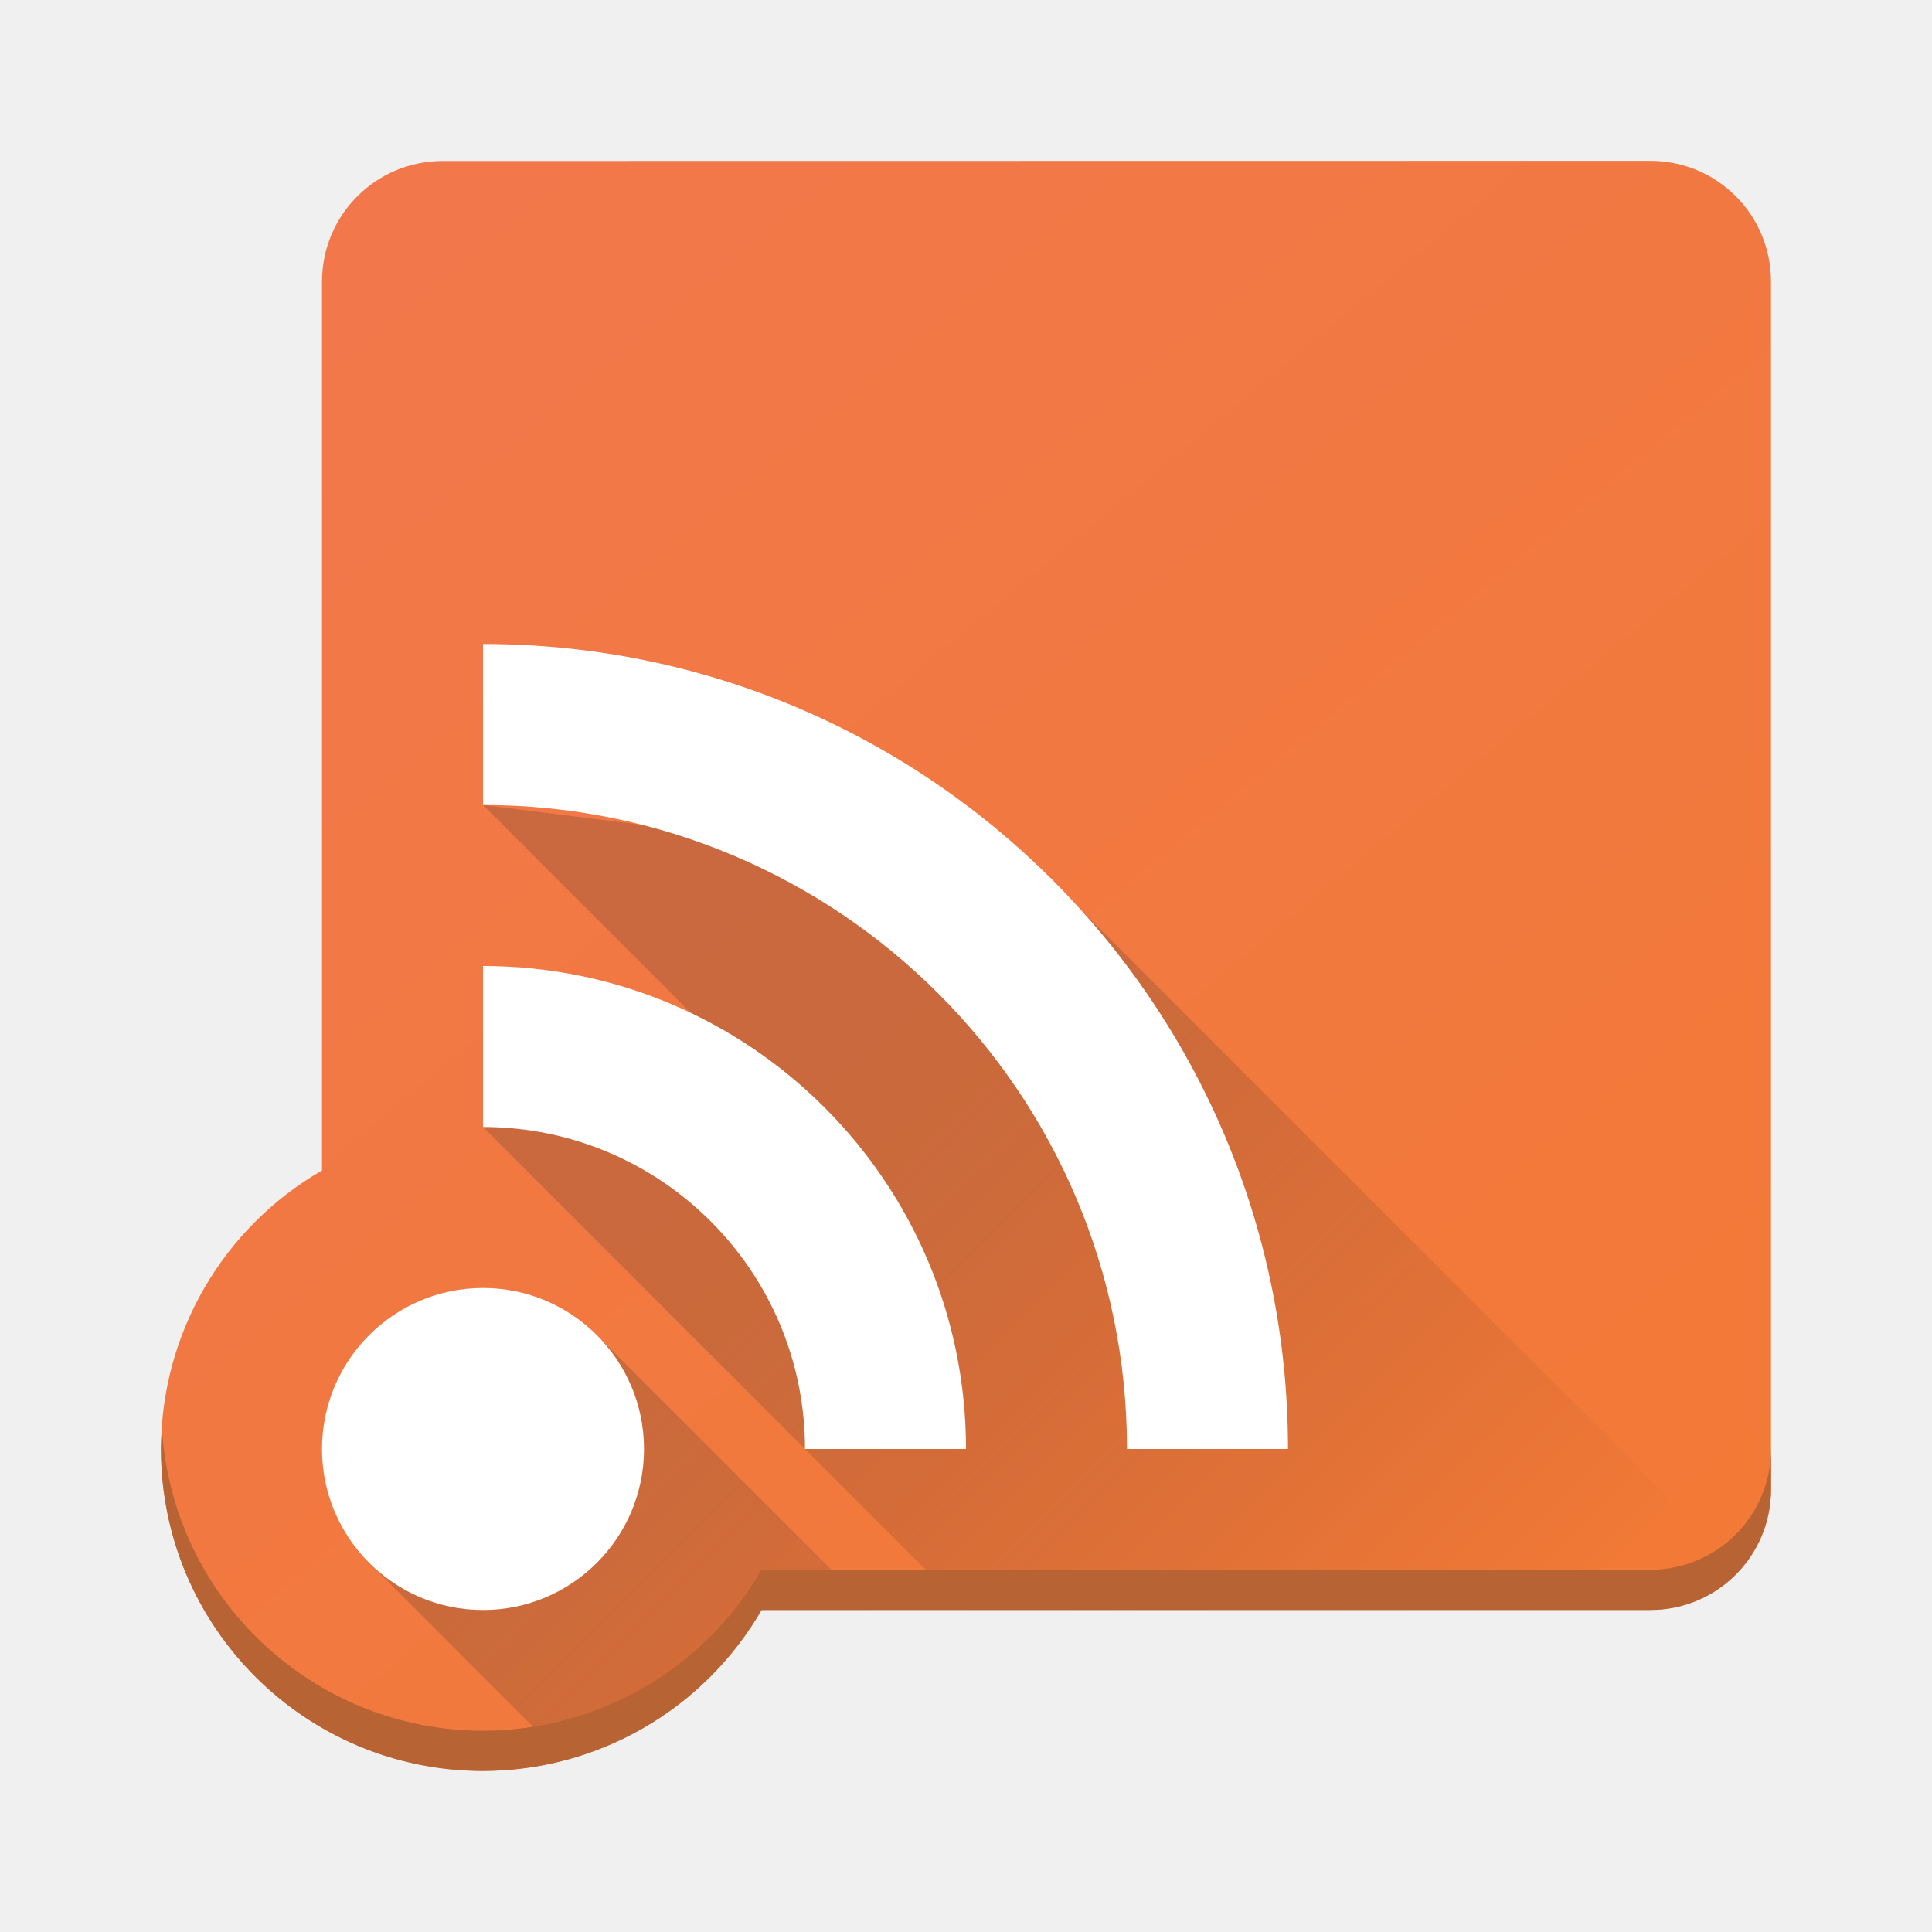
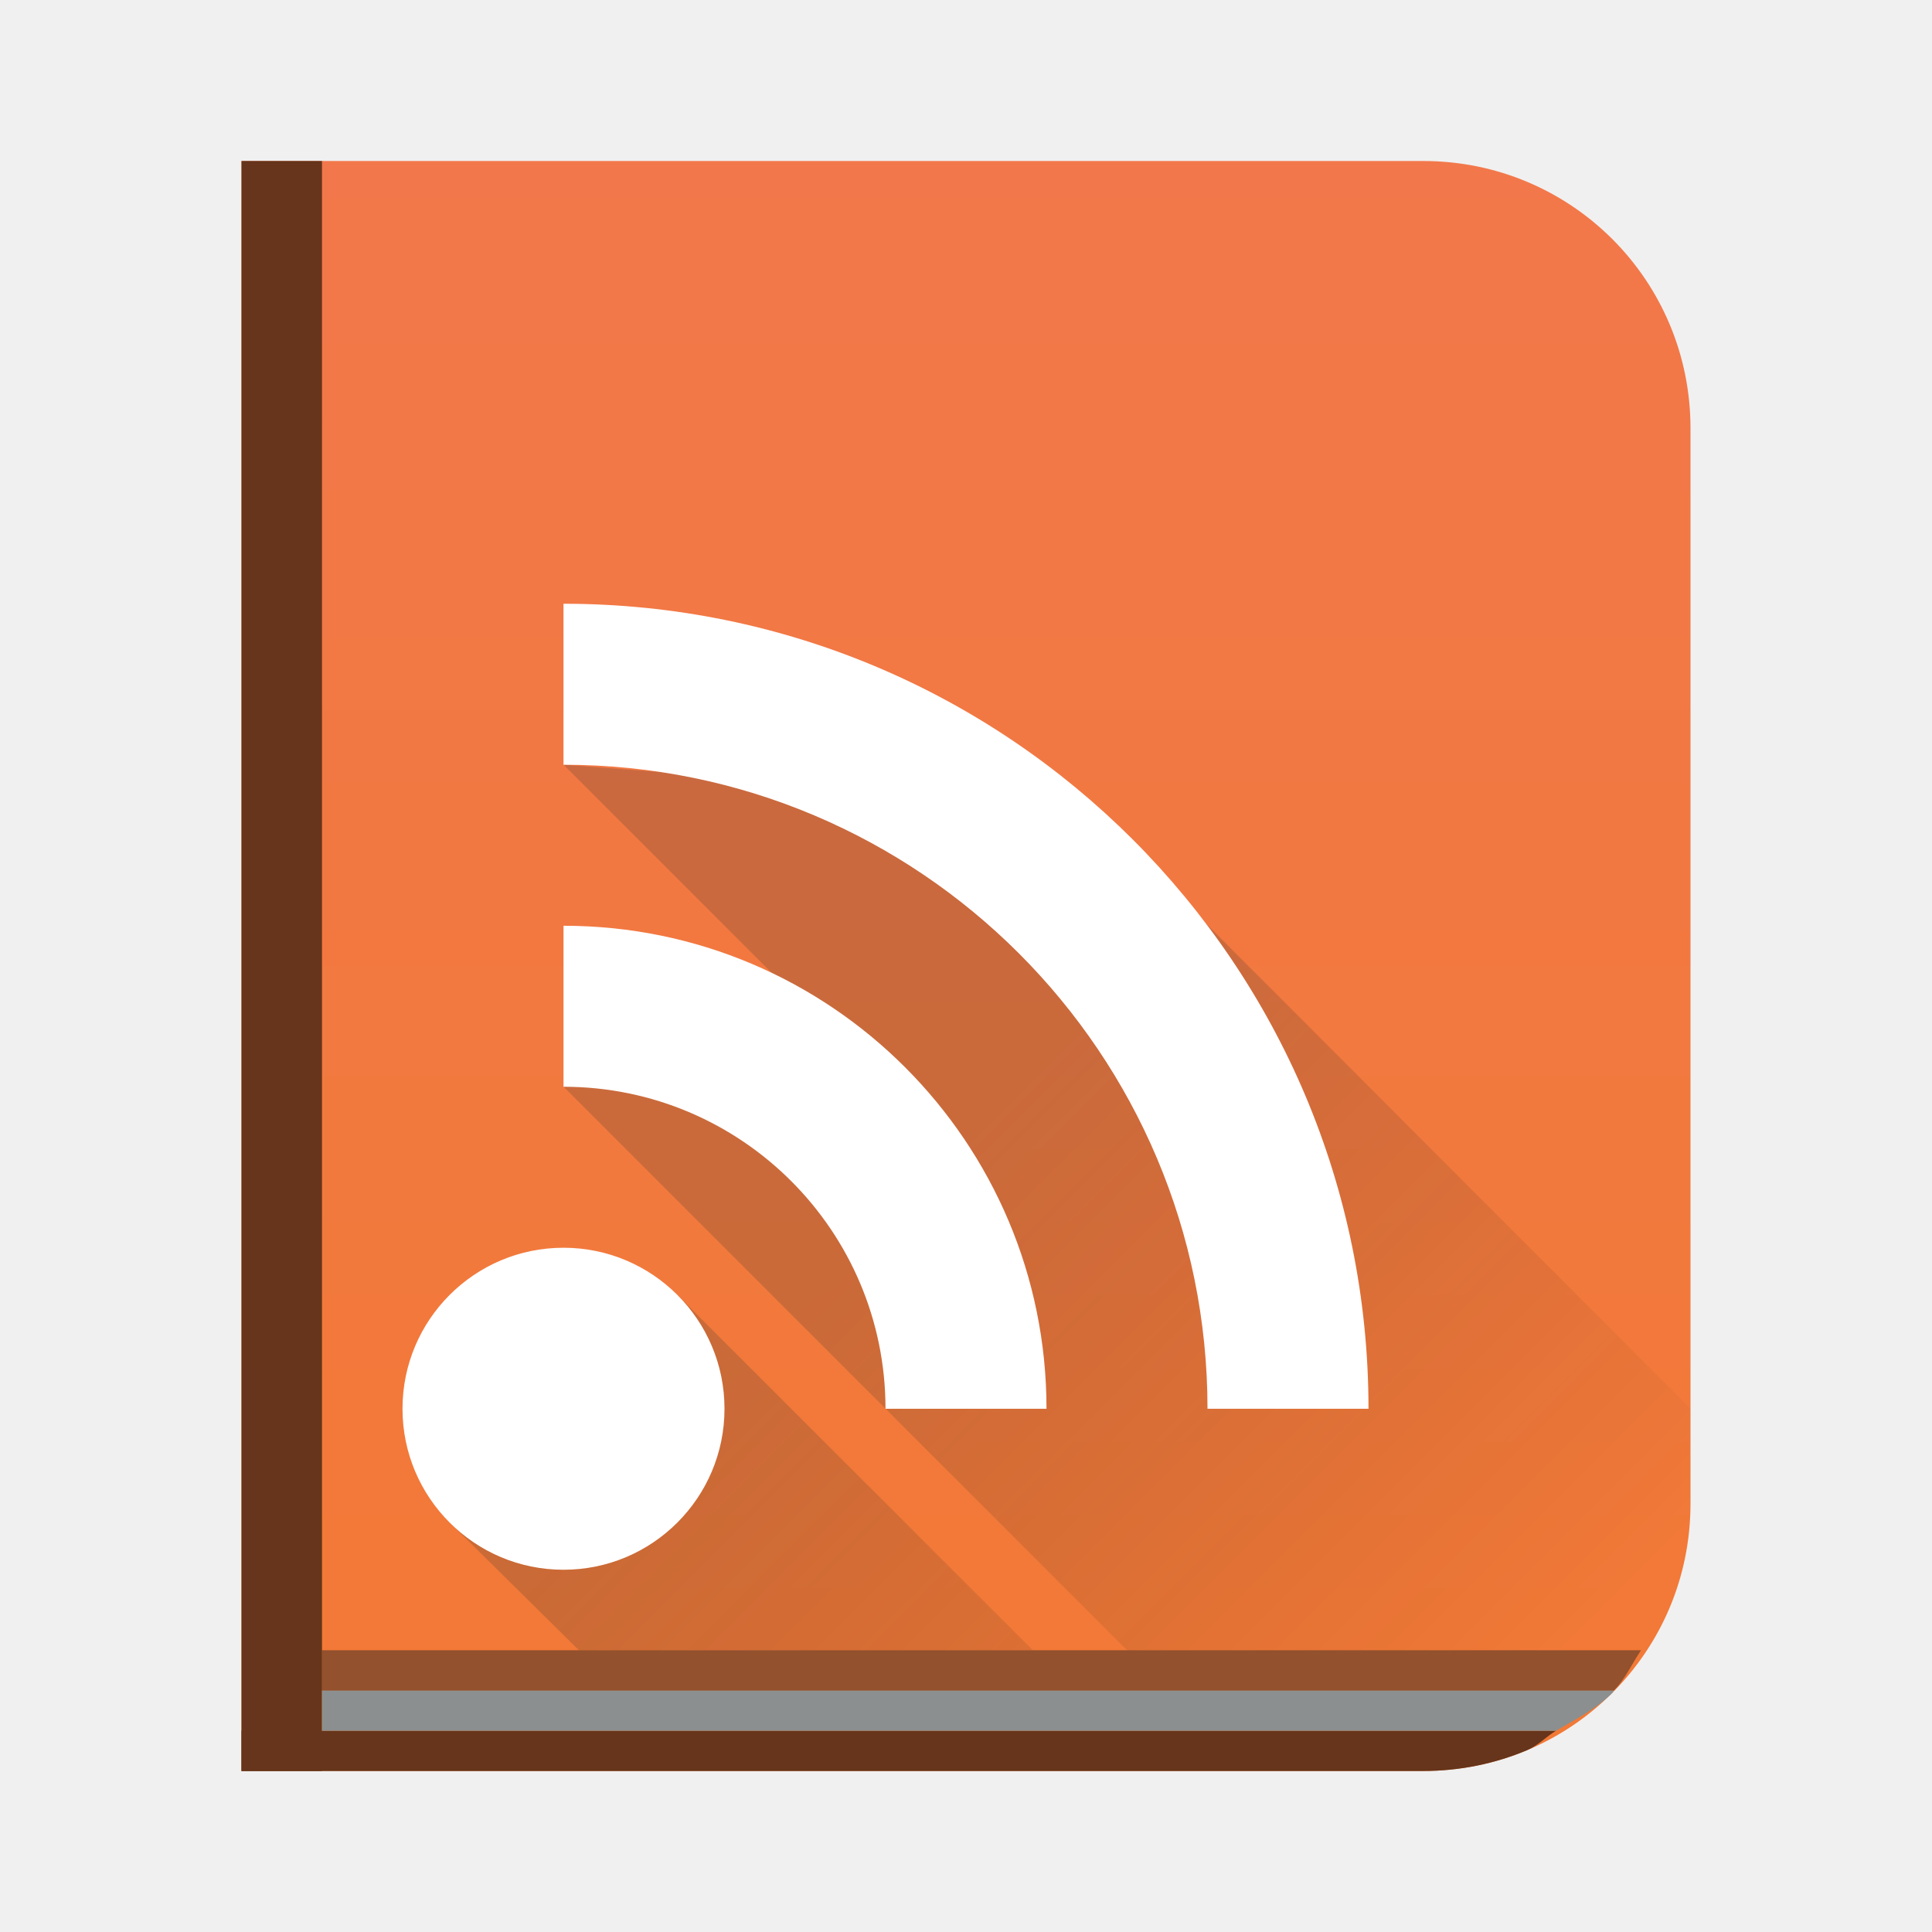
- <svg xmlns="http://www.w3.org/2000/svg" width="48" height="48">
-   <defs>
-     <linearGradient id="a" y1="40" x1="43" y2="4" x2="13" gradientUnits="userSpaceOnUse">
-       <stop stop-color="#f27935" />
-       <stop offset="1" stop-color="#f2784b" />
+ <svg xmlns="http://www.w3.org/2000/svg" xmlns:xlink="http://www.w3.org/1999/xlink" width="48" height="48" version="1.1" id="svg34">
+   <defs id="defs12">
+     <linearGradient id="a" y1="543.8" y2="503.8" gradientUnits="userSpaceOnUse" x2="0" gradientTransform="matrix(1.125,0,0,1,-435.64,-499.8)">
+       <stop stop-color="#f27935" id="stop2" />
+       <stop offset="1" stop-color="#f2784b" id="stop4" />
    </linearGradient>
-     <linearGradient id="b" y1="27.13" x1="24.13" y2="41" x2="38" gradientUnits="userSpaceOnUse">
-       <stop stop-color="#292c2f" />
-       <stop offset="1" stop-opacity="0" />
+     <linearGradient id="b" y1="27.13" y2="41" x1="24.13" gradientUnits="userSpaceOnUse" x2="38" gradientTransform="translate(-38,-1)">
+       <stop stop-color="#292c2f" id="stop7" />
+       <stop offset="1" stop-opacity="0" id="stop9" />
    </linearGradient>
+     <linearGradient id="2">
+       <stop stop-color="#426467" id="stop13" />
+       <stop offset="1" stop-color="#525b58" id="stop15" />
+     </linearGradient>
+     <linearGradient id="a-3" y1="543.8" y2="503.8" gradientUnits="userSpaceOnUse" x2="0" gradientTransform="matrix(1.125,0,0,1,-435.64,-499.8)">
+       <stop stop-color="#f27935" id="stop2-6" />
+       <stop offset="1" stop-color="#f2784b" id="stop4-7" />
+     </linearGradient>
+     <linearGradient id="a-35" y1="543.8" y2="503.8" gradientUnits="userSpaceOnUse" x2="0" gradientTransform="matrix(1.125,0,0,1,-435.64,-499.8)">
+       <stop stop-color="#f27935" id="stop2-62" />
+       <stop offset="1" stop-color="#f2784b" id="stop4-9" />
+     </linearGradient>
+     <linearGradient id="a-2" y1="543.8" y2="503.8" gradientUnits="userSpaceOnUse" x2="0" gradientTransform="matrix(1.125,0,0,1,-435.64,-499.8)">
+       <stop stop-color="#f27935" id="stop2-7" />
+       <stop offset="1" stop-color="#f2784b" id="stop4-0" />
+     </linearGradient>
+     <linearGradient id="a-36" y1="543.8" y2="503.8" gradientUnits="userSpaceOnUse" x2="0" gradientTransform="matrix(1.125,0,0,1,-475.64,-499.8)">
+       <stop stop-color="#f27935" id="stop2-0" />
+       <stop offset="1" stop-color="#f2784b" id="stop4-6" />
+     </linearGradient>
+     <linearGradient xlink:href="#b" id="linearGradient963" gradientUnits="userSpaceOnUse" gradientTransform="translate(2,-1)" x1="24.13" y1="27.13" x2="38" y2="41" />
  </defs>
-   <g stroke-linejoin="round" stroke-width="6">
-     <path fill="url(#a)" d="m11 4c-1.662 0-3 1.338-3 3v22.08a8 8 0 0 0 -4 6.916 8 8 0 0 0 8 8 8 8 0 0 0 6.92 -4h22.08c1.662 0 3-1.338 3-3v-30c0-1.662-1.338-3-3-3z" />
-     <path opacity=".2" fill="url(#b)" d="m26 21.75l-14-1.75 6 6-6 2 12 12h17c1.662 0 2-1.25 2-1.25zm-11.172 11.422l-5.656 5.656 4.889 4.891c2.049-.547 3.796-1.884 4.859-3.719h2.738z" />
-     <path fill="#b86333" d="M4.023 35.488A8 8 0 0 0 4 36 8 8 0 0 0 12 44 8 8 0 0 0 18.92 40H41C42.662 40 44 38.662 44 37V36C44 37.662 42.662 39 41 39H18.92A8 8 0 0 1 12 43 8 8 0 0 1 4.023 35.488" />
-     <path fill="#ffffff" d="m12 16v4c8.837 0 16 7.163 16 16h4c0-11.05-8.954-20-20-20m0 8v4c4.418 0 8 3.582 8 8h4c0-6.627-5.373-12-12-12m0 8c-2.209 0-4 1.791-4 4 0 2.209 1.791 4 4 4 2.209 0 4-1.791 4-4 0-2.209-1.791-4-4-4" />
-   </g>
+   <path style="fill:url(#a)" d="m 6,4 v 40 h 29.355 c 0.92,0 1.796,-0.184 2.592,-0.52 0.795,-0.335 1.511,-0.821 2.111,-1.422 0.6,-0.6 1.087,-1.316 1.422,-2.111 C 41.816,39.152 42,38.276 42,37.355 V 10.645 C 42,9.724 41.816,8.848 41.48,8.053 41.145,7.257 40.659,6.542 40.059,5.941 39.458,5.341 38.743,4.855 37.947,4.52 37.152,4.184 36.276,4 35.355,4 Z" id="rect14" />
+   <path style="fill:#66351b" d="M 6 43 L 6 44 L 35.355 44 C 36.276 44 37.152 43.816 37.947 43.48 C 38.216 43.367 38.411 43.146 38.66 43 L 6 43 z " id="rect16" />
+   <rect style="fill:#66351b" width="2" x="6" y="4" height="40" id="rect18" />
+   <path style="fill:#8b8f8f" d="M 38.66 43 C 39.149 42.713 39.661 42.456 40.059 42.059 C 40.075 42.042 40.081 42.017 40.098 42 L 8 42 L 8 43 L 38.66 43 z " id="rect22" />
+   <path style="fill:#212323;fill-opacity:0.452" d="M 40.098 42 C 40.379 41.713 40.546 41.335 40.771 41 L 8 41 L 8 42 L 40.098 42 z " id="rect24" />
+   <path style="opacity:0.2;fill:url(#linearGradient963);stroke-width:6;stroke-linejoin:round" d="m 14,18.998 6,6 -6,2 14,14 H 40.773 C 41.01,40.646 41.314,40.343 41.48,39.947 41.816,39.152 42,38.276 42,37.355 V 34.998 L 27.01,19.99 Z m 2.828,13.174 -5.654,5.654 3.207,3.172 h 11.277 z" id="path961" />
+   <path d="m 14,15 v 4 c 8.837,0 16,7.163 16,16 h 4 C 34,23.95 25.046,15 14,15 m 0,8 v 4 c 4.418,0 8,3.582 8,8 h 4 C 26,28.373 20.627,23 14,23 m 0,8 c -2.209,0 -4,1.791 -4,4 0,2.209 1.791,4 4,4 2.209,0 4,-1.791 4,-4 0,-2.209 -1.791,-4 -4,-4" id="path28" style="fill:#ffffff;stroke-width:6;stroke-linejoin:round" />
</svg>
